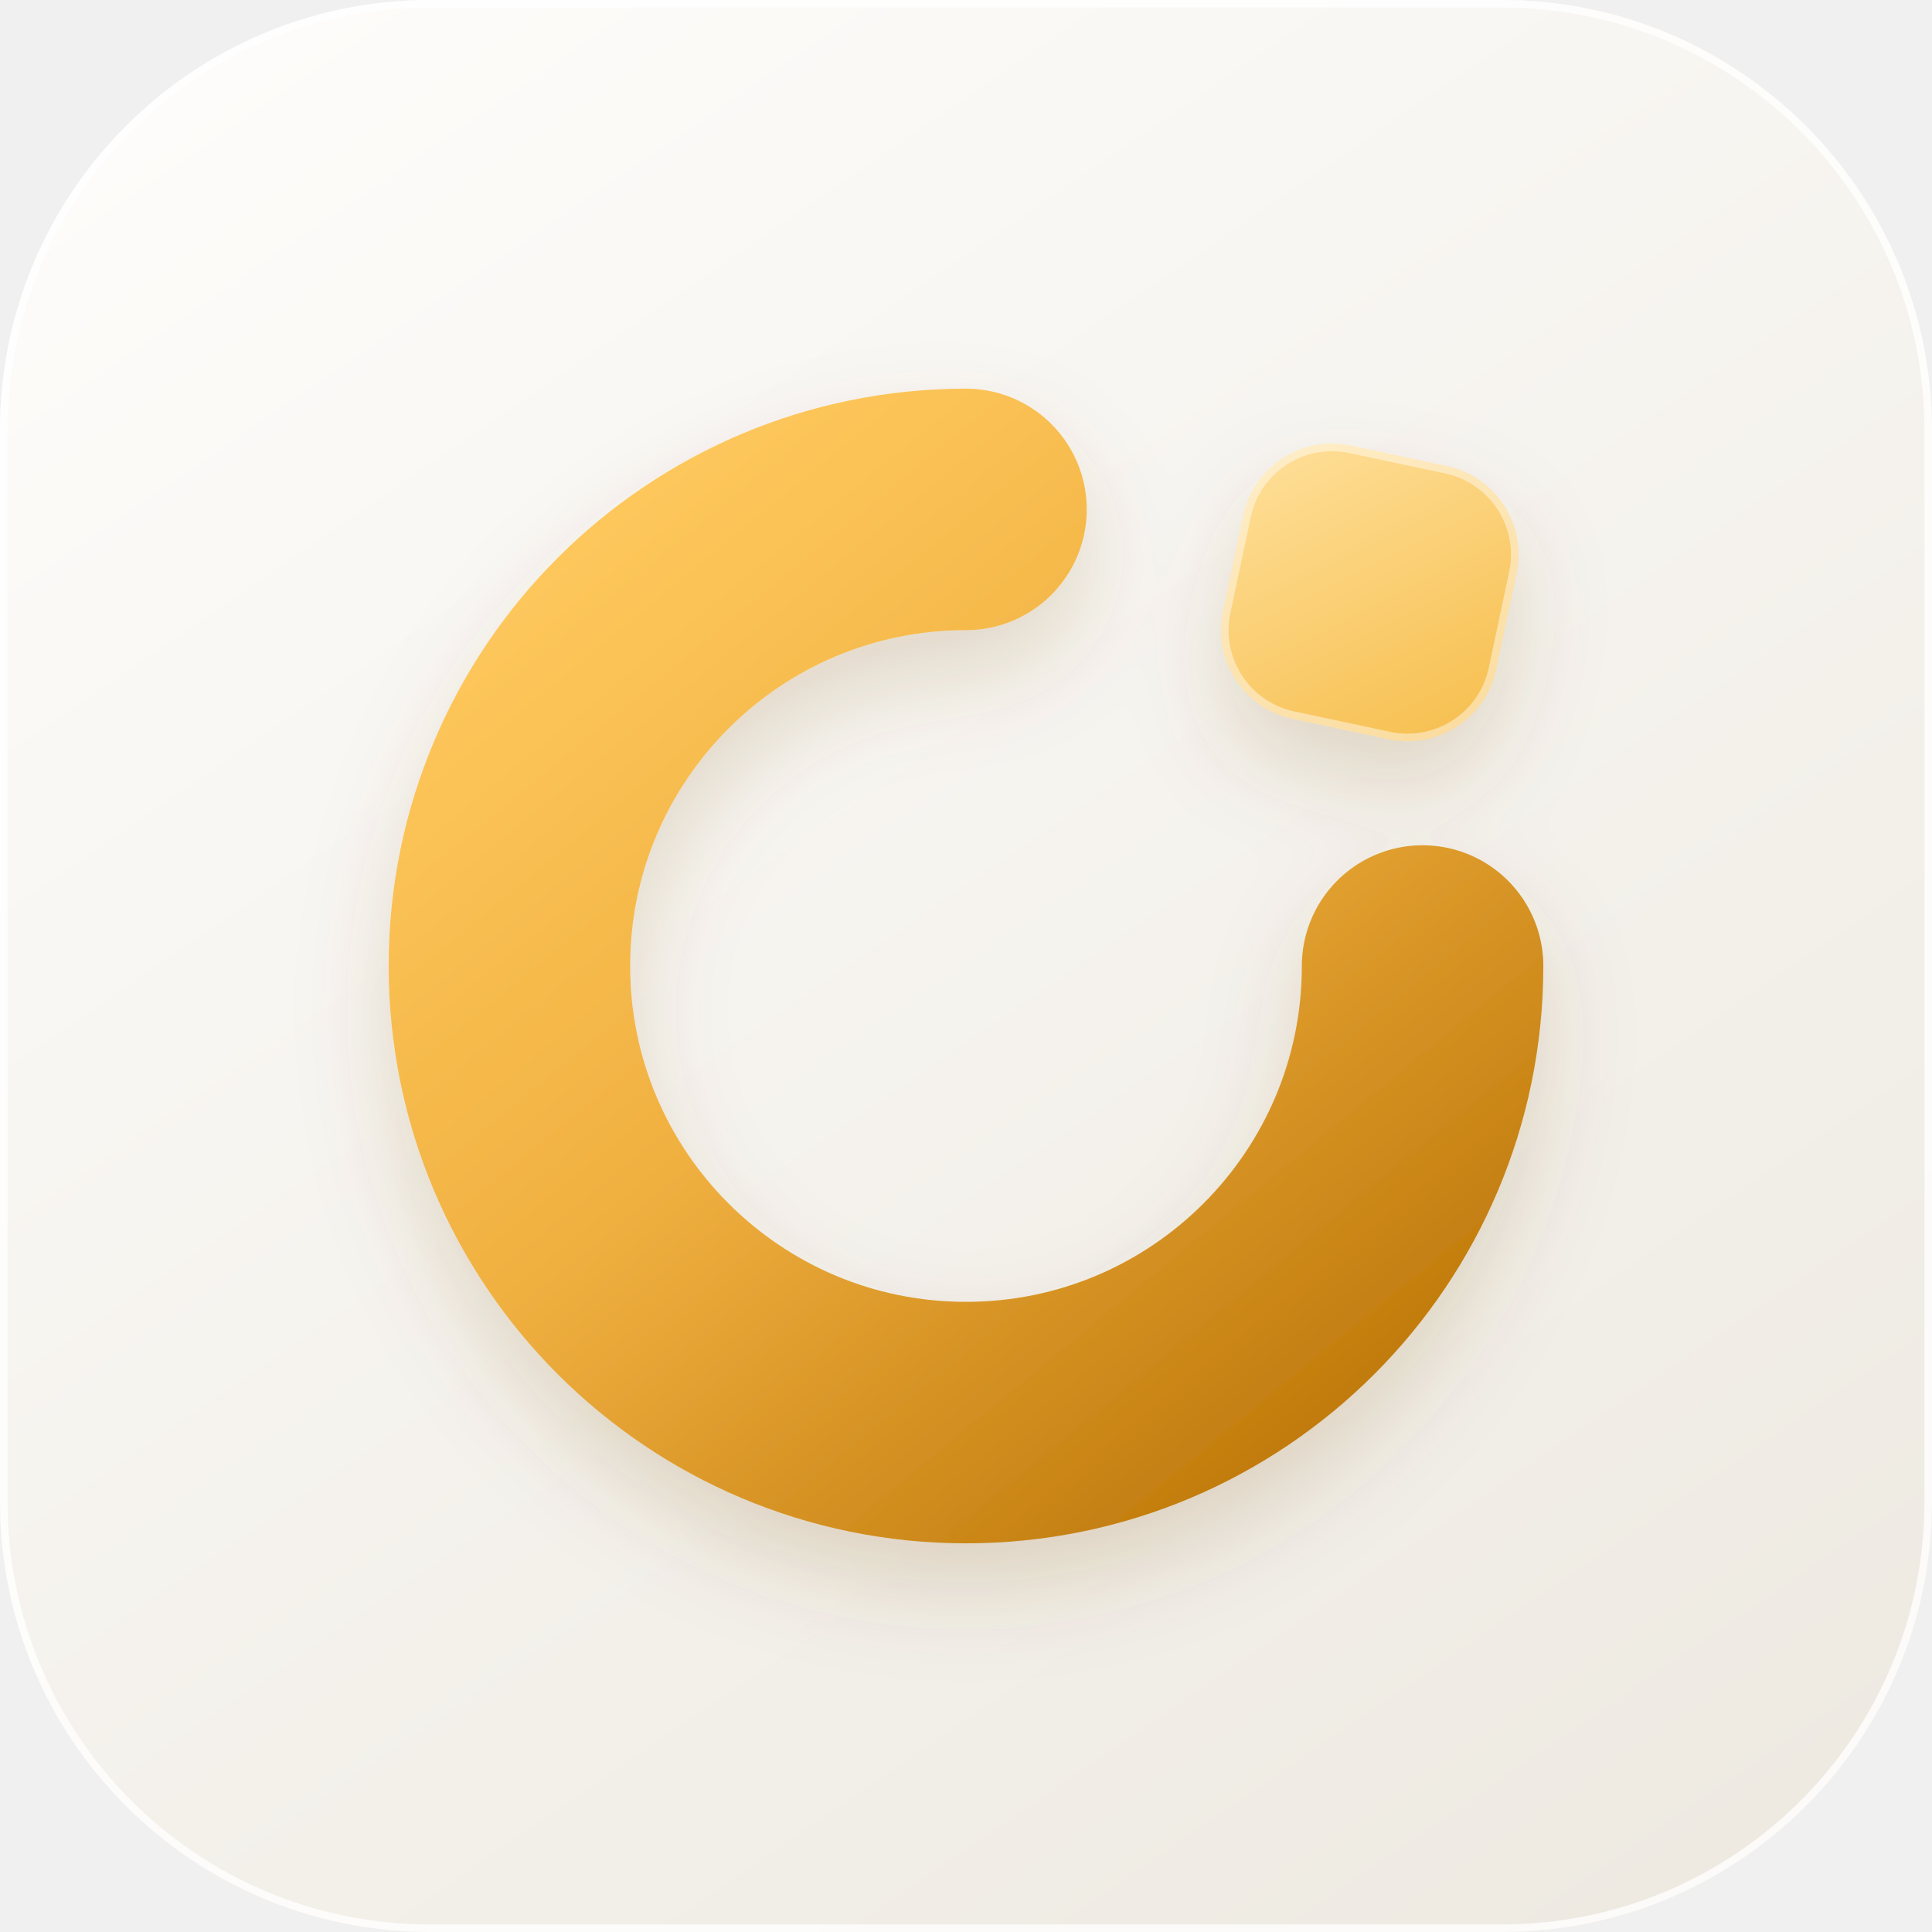
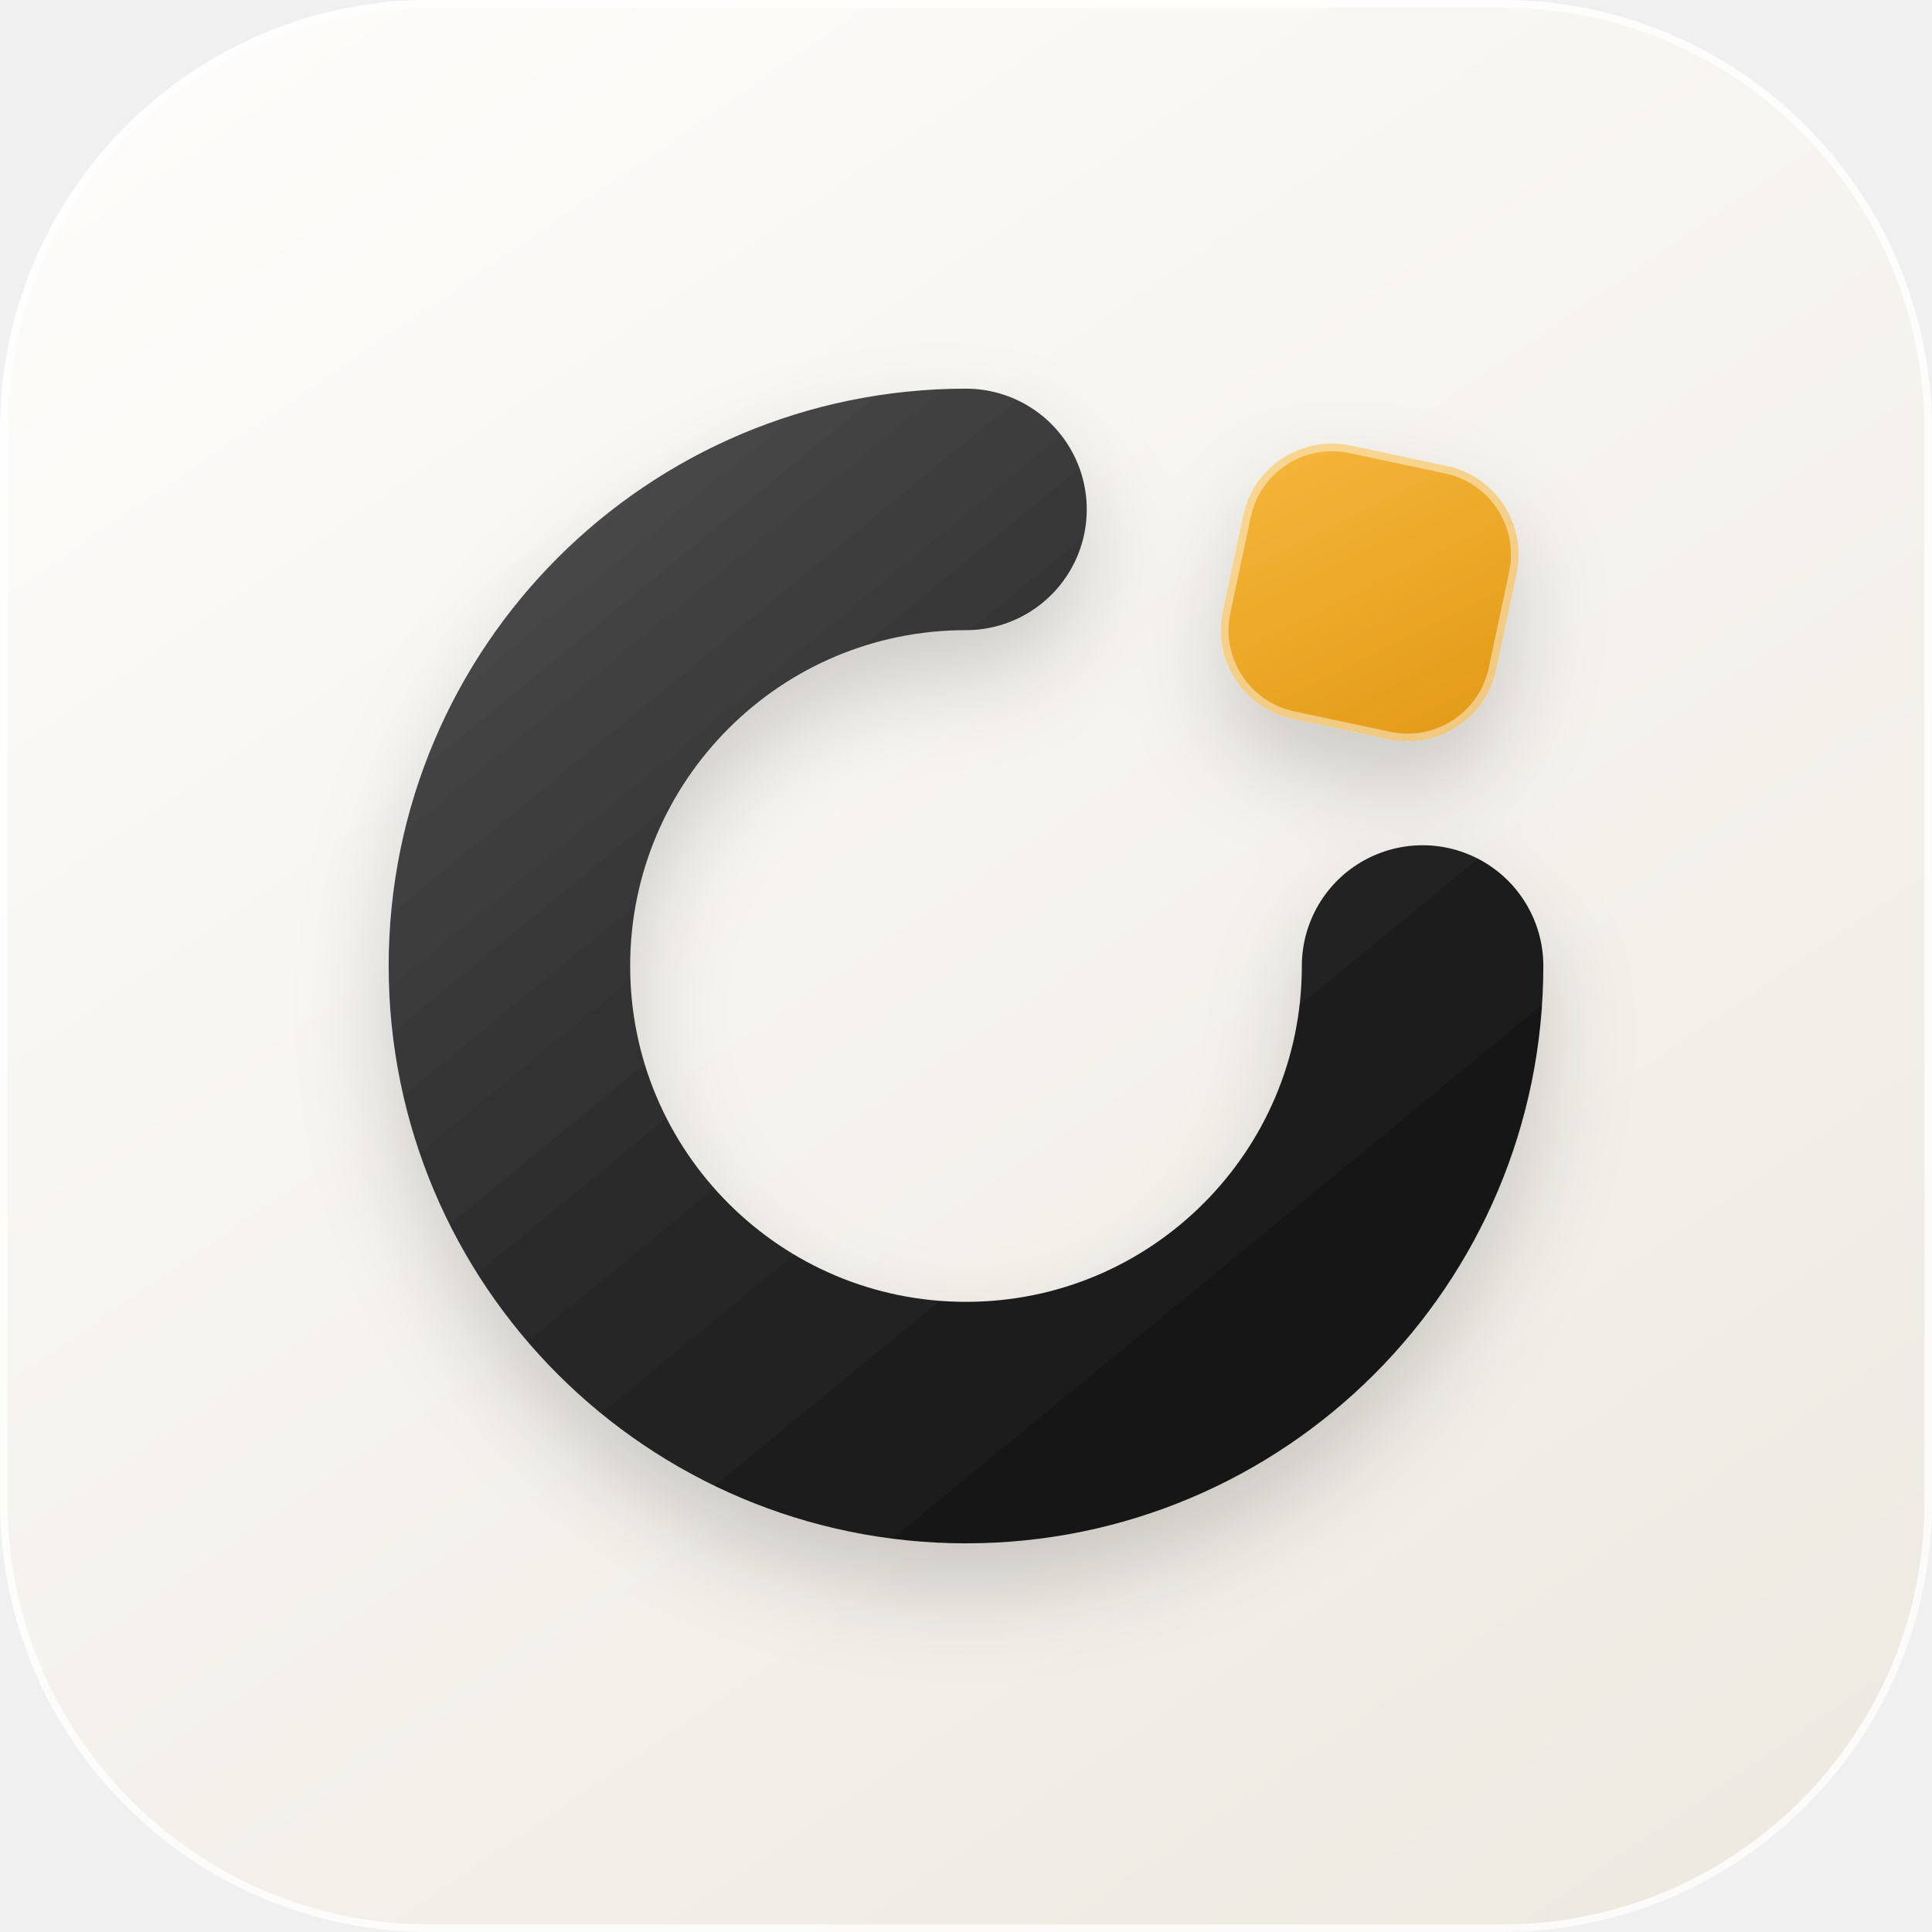
<svg xmlns="http://www.w3.org/2000/svg" fill="none" viewBox="0 0 512 512">
  <defs>
    <linearGradient gradientUnits="userSpaceOnUse" id="tile" x1="80" x2="430" y1="0" y2="512">
      <stop stop-color="#FDFCFA" />
      <stop offset="1" stop-color="#EEEAE2" />
    </linearGradient>
    <linearGradient gradientUnits="userSpaceOnUse" id="orbit" x1="148" x2="355" y1="133" y2="385">
-       <stop stop-color="#FFC95E" />
-       <stop offset=".48" stop-color="#F0B040" />
-       <stop offset="1" stop-color="#BE780A" />
+       <stop stop-color="#4A4A4A" />
+       <stop offset=".48" stop-color="#2A2A2A" />
+       <stop offset="1" stop-color="#111111" />
    </linearGradient>
    <linearGradient gradientUnits="userSpaceOnUse" id="object" x1="325" x2="402" y1="115" y2="211">
-       <stop stop-color="#FFE2A0" />
-       <stop offset="1" stop-color="#F5B83F" />
+       <stop stop-color="#F6B93E" />
+       <stop offset="1" stop-color="#E0940F" />
    </linearGradient>
    <filter filterUnits="userSpaceOnUse" height="512" id="shadow" width="512" x="0" y="0">
-       <feDropShadow dx="0" dy="12" flood-color="#7A4A05" flood-opacity=".17" stdDeviation="12" />
+       <feDropShadow dx="0" dy="12" flood-color="#000000" flood-opacity=".17" stdDeviation="12" />
    </filter>
  </defs>
  <rect fill="url(#tile)" height="512" rx="114" width="512" />
  <rect height="510" rx="113" stroke="white" stroke-opacity=".8" stroke-width="2" width="510" x="1" y="1" />
  <g filter="url(#shadow)">
    <path d="M256 135C189.17 135 135 189.17 135 256S189.17 377 256 377 377 322.83 377 256" stroke="url(#orbit)" stroke-linecap="round" stroke-width="64" />
    <rect fill="url(#object)" height="74" rx="24" transform="rotate(12 363 157)" width="74" x="326" y="120" />
    <rect height="72" rx="23" stroke="white" stroke-opacity=".45" stroke-width="2" transform="rotate(12 363 157)" width="72" x="327" y="121" />
  </g>
</svg>
